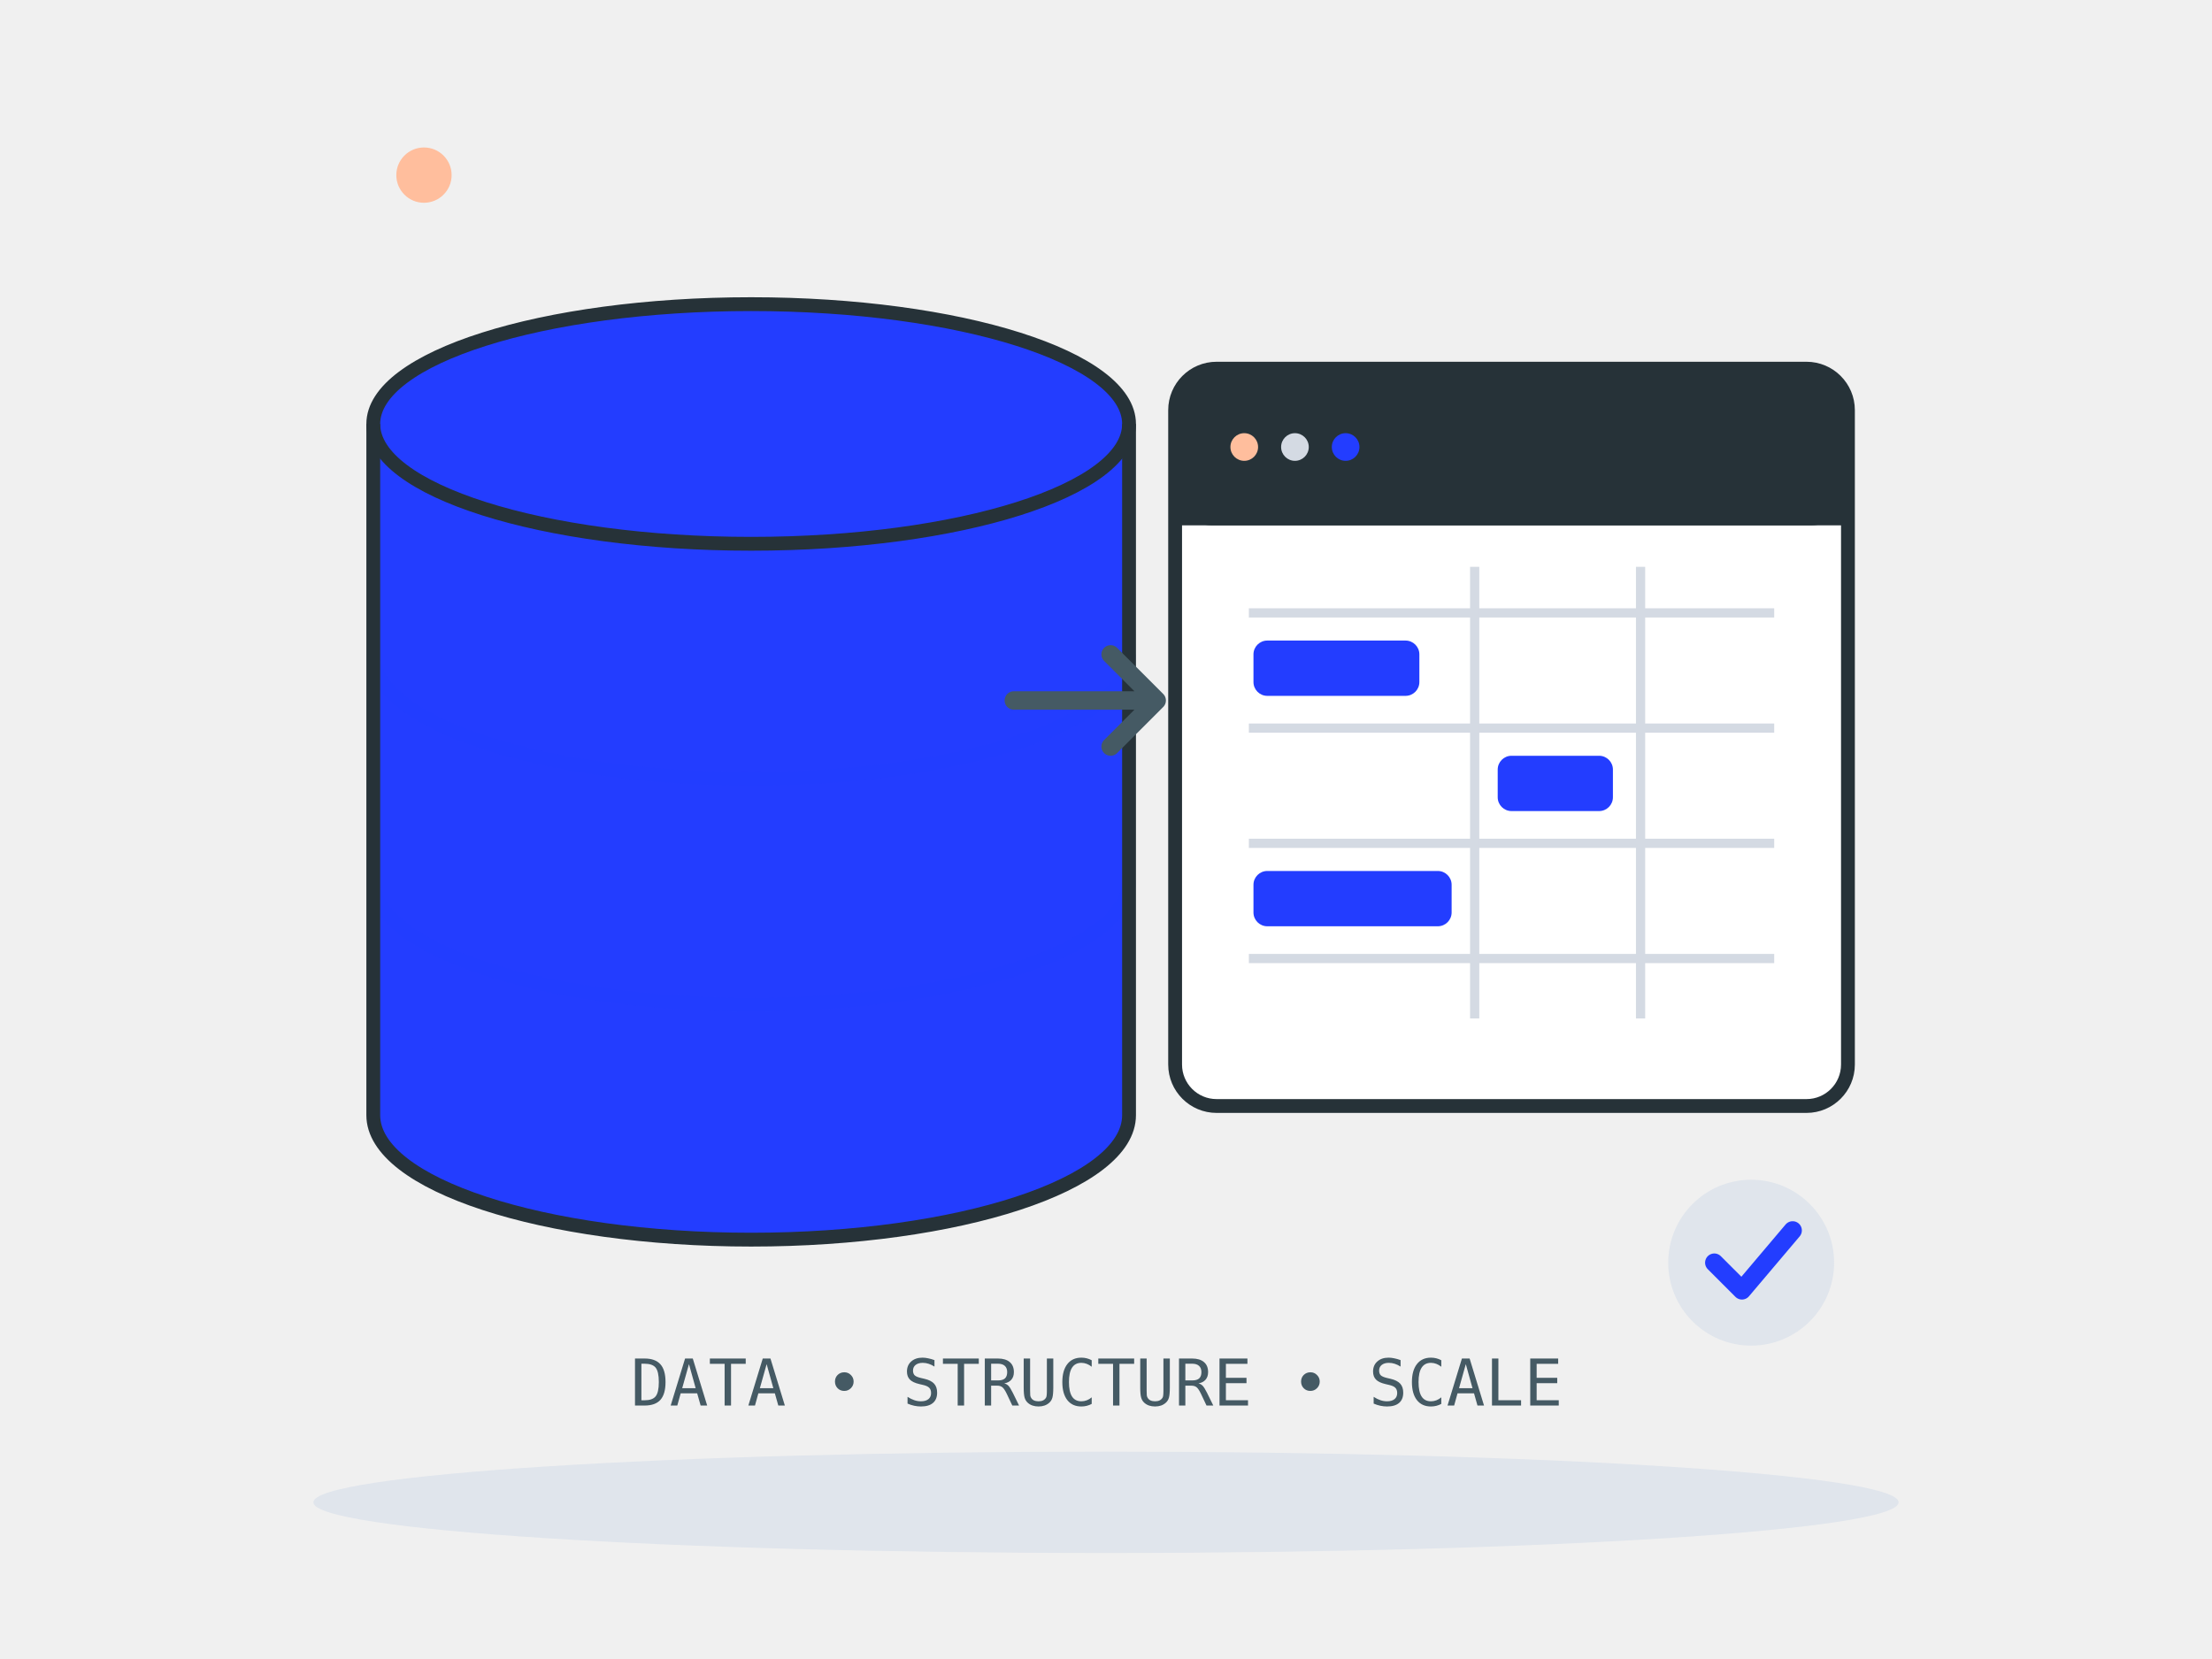
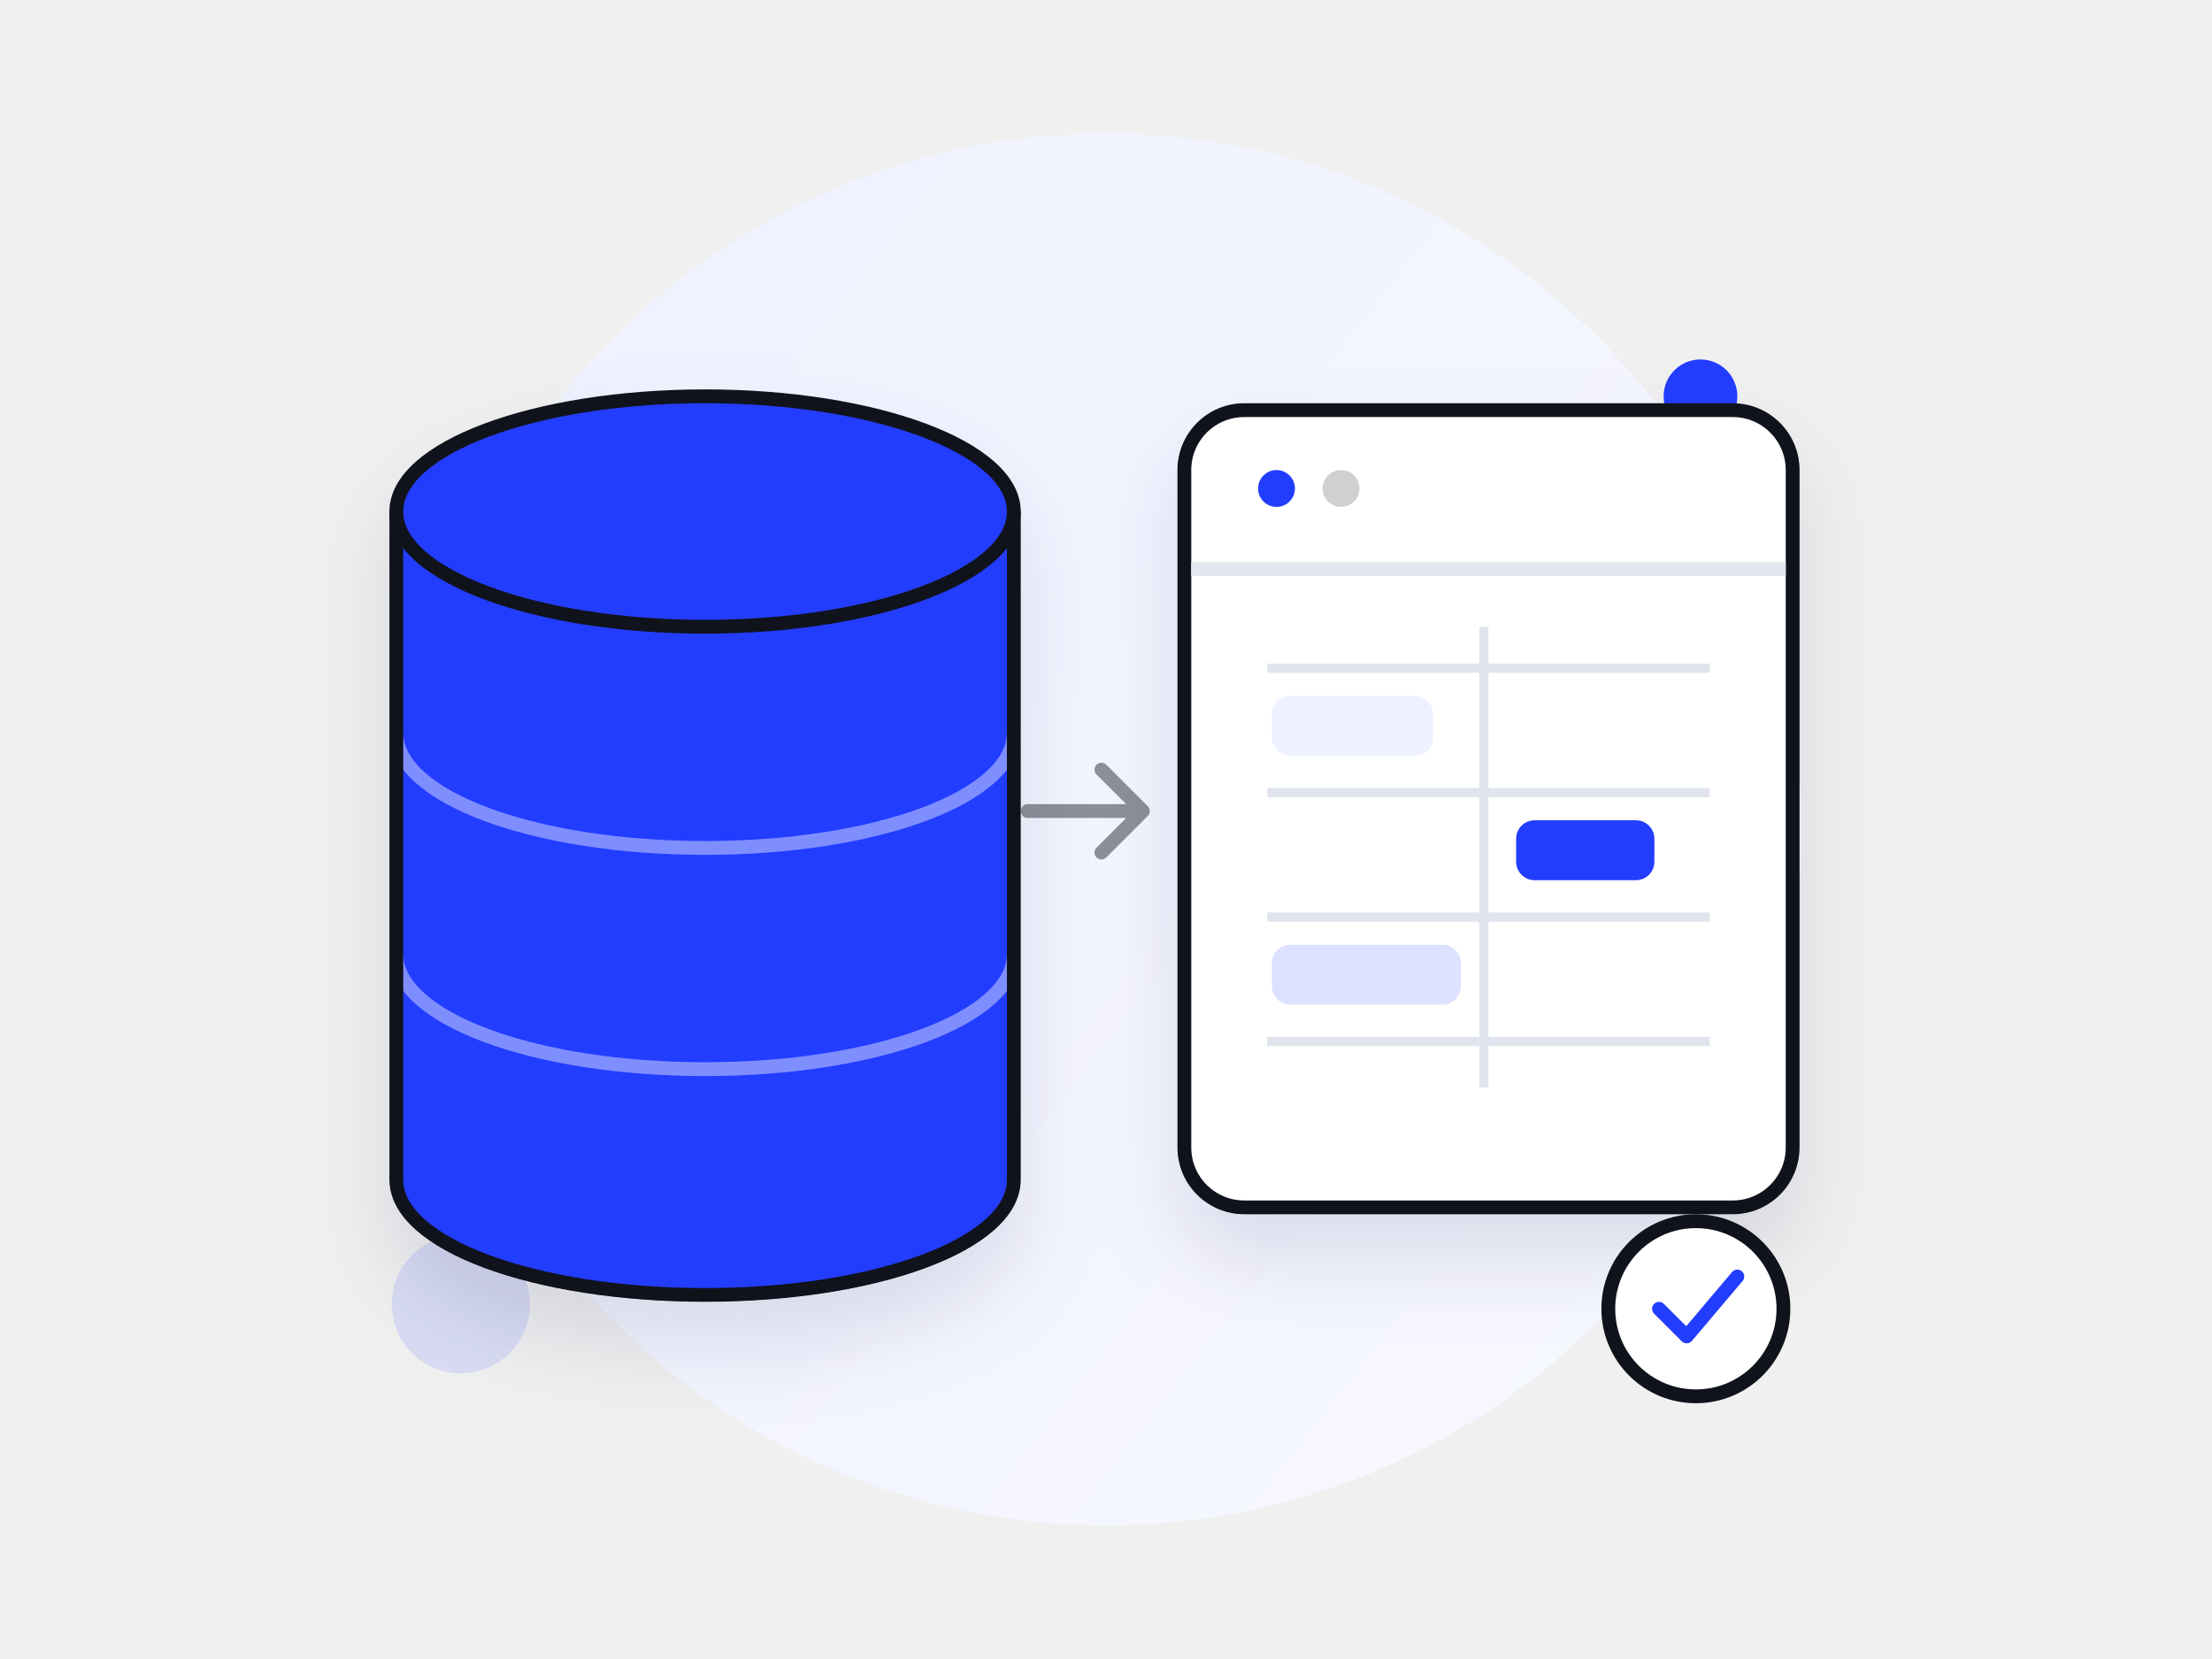
- <svg xmlns="http://www.w3.org/2000/svg" viewBox="0 0 480 360">
-   <ellipse cx="240" cy="326" rx="172" ry="11" fill="#e0e5ec" />
-   <g transform="translate(58 62)">
-     <ellipse cx="105" cy="30" rx="82" ry="26" fill="#233dff" />
-     <path d="M23 30v150c0 15 37 27 82 27s82-12 82-27V30" fill="#233dff" />
-     <ellipse cx="105" cy="180" rx="82" ry="27" fill="#233dff" />
-     <path d="M23 80c0 15 37 27 82 27s82-12 82-27M23 129c0 15 37 27 82 27s82-12 82-27" fill="none" stroke="#233dff22" stroke-width="3" />
-     <ellipse cx="105" cy="30" rx="82" ry="26" fill="#233dff" stroke="#263238" stroke-width="3" />
-     <path d="M23 30v150c0 15 37 27 82 27s82-12 82-27V30" fill="none" stroke="#263238" stroke-width="3" />
+ <svg xmlns="http://www.w3.org/2000/svg" viewBox="0 0 480 360" fill="none">
+   <defs>
+     <linearGradient id="wash" x1="56" y1="41" x2="420" y2="323" gradientUnits="userSpaceOnUse">
+       <stop stop-color="#EEF1FF" />
+       <stop offset="1" stop-color="#F8F9FF" />
+     </linearGradient>
+     <filter id="shadow" x="59" y="47" width="366" height="285" color-interpolation-filters="sRGB" filterUnits="userSpaceOnUse">
+       <feFlood flood-opacity="0" result="BackgroundImageFix" />
+       <feColorMatrix in="SourceAlpha" values="0 0 0 0 0 0 0 0 0 0 0 0 0 0 0 0 0 0 127 0" result="hardAlpha" />
+       <feOffset dy="10" />
+       <feGaussianBlur stdDeviation="9" />
+       <feComposite in2="hardAlpha" operator="out" />
+       <feColorMatrix values="0 0 0 0 0.075 0 0 0 0 0.11 0 0 0 0 0.34 0 0 0 0.12 0" />
+       <feBlend in2="BackgroundImageFix" result="effect1_dropShadow" />
+       <feBlend in="SourceGraphic" in2="effect1_dropShadow" result="shape" />
+     </filter>
+   </defs>
+   <circle cx="240" cy="180" r="151" fill="url(#wash)" />
+   <circle cx="369" cy="86" r="8" fill="#233DFF" />
+   <circle cx="100" cy="283" r="15" fill="#233DFF" opacity=".12" />
+   <g filter="url(#shadow)">
+     <ellipse cx="153" cy="111" rx="67" ry="25" fill="#233DFF" />
+     <path d="M86 111v145c0 14 30 25 67 25s67-11 67-25V111" fill="#233DFF" />
+     <path d="M86 159c0 14 30 25 67 25s67-11 67-25m-134 48c0 14 30 25 67 25s67-11 67-25" stroke="#fff" stroke-opacity=".42" stroke-width="3" />
+     <path d="M86 111v145c0 14 30 25 67 25s67-11 67-25V111" stroke="#10131C" stroke-width="3" />
+     <ellipse cx="153" cy="111" rx="67" ry="25" fill="#233DFF" stroke="#10131C" stroke-width="3" />
+     <rect x="257" y="89" width="132" height="173" rx="13" fill="#fff" stroke="#10131C" stroke-width="3" />
+     <path d="M258.5 123.5h129" stroke="#E4E7F0" stroke-width="3" />
+     <circle cx="277" cy="106" r="4" fill="#233DFF" />
+     <circle cx="291" cy="106" r="4" fill="#10131C" opacity=".2" />
+     <g stroke="#E0E4ED" stroke-width="2">
+       <path d="M275 145h96M275 172h96M275 199h96M275 226h96" />
+       <path d="M322 136v100" />
+     </g>
+     <rect x="276" y="151" width="35" height="13" rx="4" fill="#EEF1FF" />
+     <rect x="329" y="178" width="30" height="13" rx="4" fill="#233DFF" />
+     <rect x="276" y="205" width="41" height="13" rx="4" fill="#DCE2FF" />
  </g>
-   <g transform="translate(255 80)">
-     <rect width="146" height="160" rx="9" fill="#fff" stroke="#263238" stroke-width="3" />
-     <rect width="146" height="34" rx="8" fill="#263238" />
-     <path d="M0 27h146v7H0z" fill="#263238" />
-     <circle cx="15" cy="17" r="3" fill="#ffbe9d" />
-     <circle cx="26" cy="17" r="3" fill="#d4dae3" />
-     <circle cx="37" cy="17" r="3" fill="#233dff" />
-     <g stroke="#d4dae3" stroke-width="2">
-       <path d="M16 53h114M16 78h114M16 103h114M16 128h114" />
-       <path d="M65 43v98M101 43v98" />
-     </g>
-     <g fill="#233dff">
-       <rect x="17" y="59" width="36" height="12" rx="3" />
-       <rect x="70" y="84" width="25" height="12" rx="3" />
-       <rect x="17" y="109" width="43" height="12" rx="3" />
-     </g>
-   </g>
-   <path d="M220 152h31m-10-10 10 10-10 10" fill="none" stroke="#455a64" stroke-width="4" stroke-linecap="round" stroke-linejoin="round" />
-   <circle cx="92" cy="38" r="6" fill="#ffbe9d" />
-   <circle cx="380" cy="274" r="18" fill="#e0e5ec" />
-   <path d="M372 274l6 6 11-13" fill="none" stroke="#233dff" stroke-width="4" stroke-linecap="round" stroke-linejoin="round" />
-   <text x="238" y="305" text-anchor="middle" font-family="monospace" font-size="14" fill="#455a64">DATA • STRUCTURE • SCALE</text>
+   <path d="M223 176h25m-9-9 9 9-9 9" stroke="#10131C" stroke-linecap="round" stroke-linejoin="round" stroke-width="3" opacity=".45" />
+   <circle cx="368" cy="284" r="19" fill="#fff" stroke="#10131C" stroke-width="3" />
+   <path d="m360 284 6 6 11-13" stroke="#233DFF" stroke-linecap="round" stroke-linejoin="round" stroke-width="3" />
</svg>
